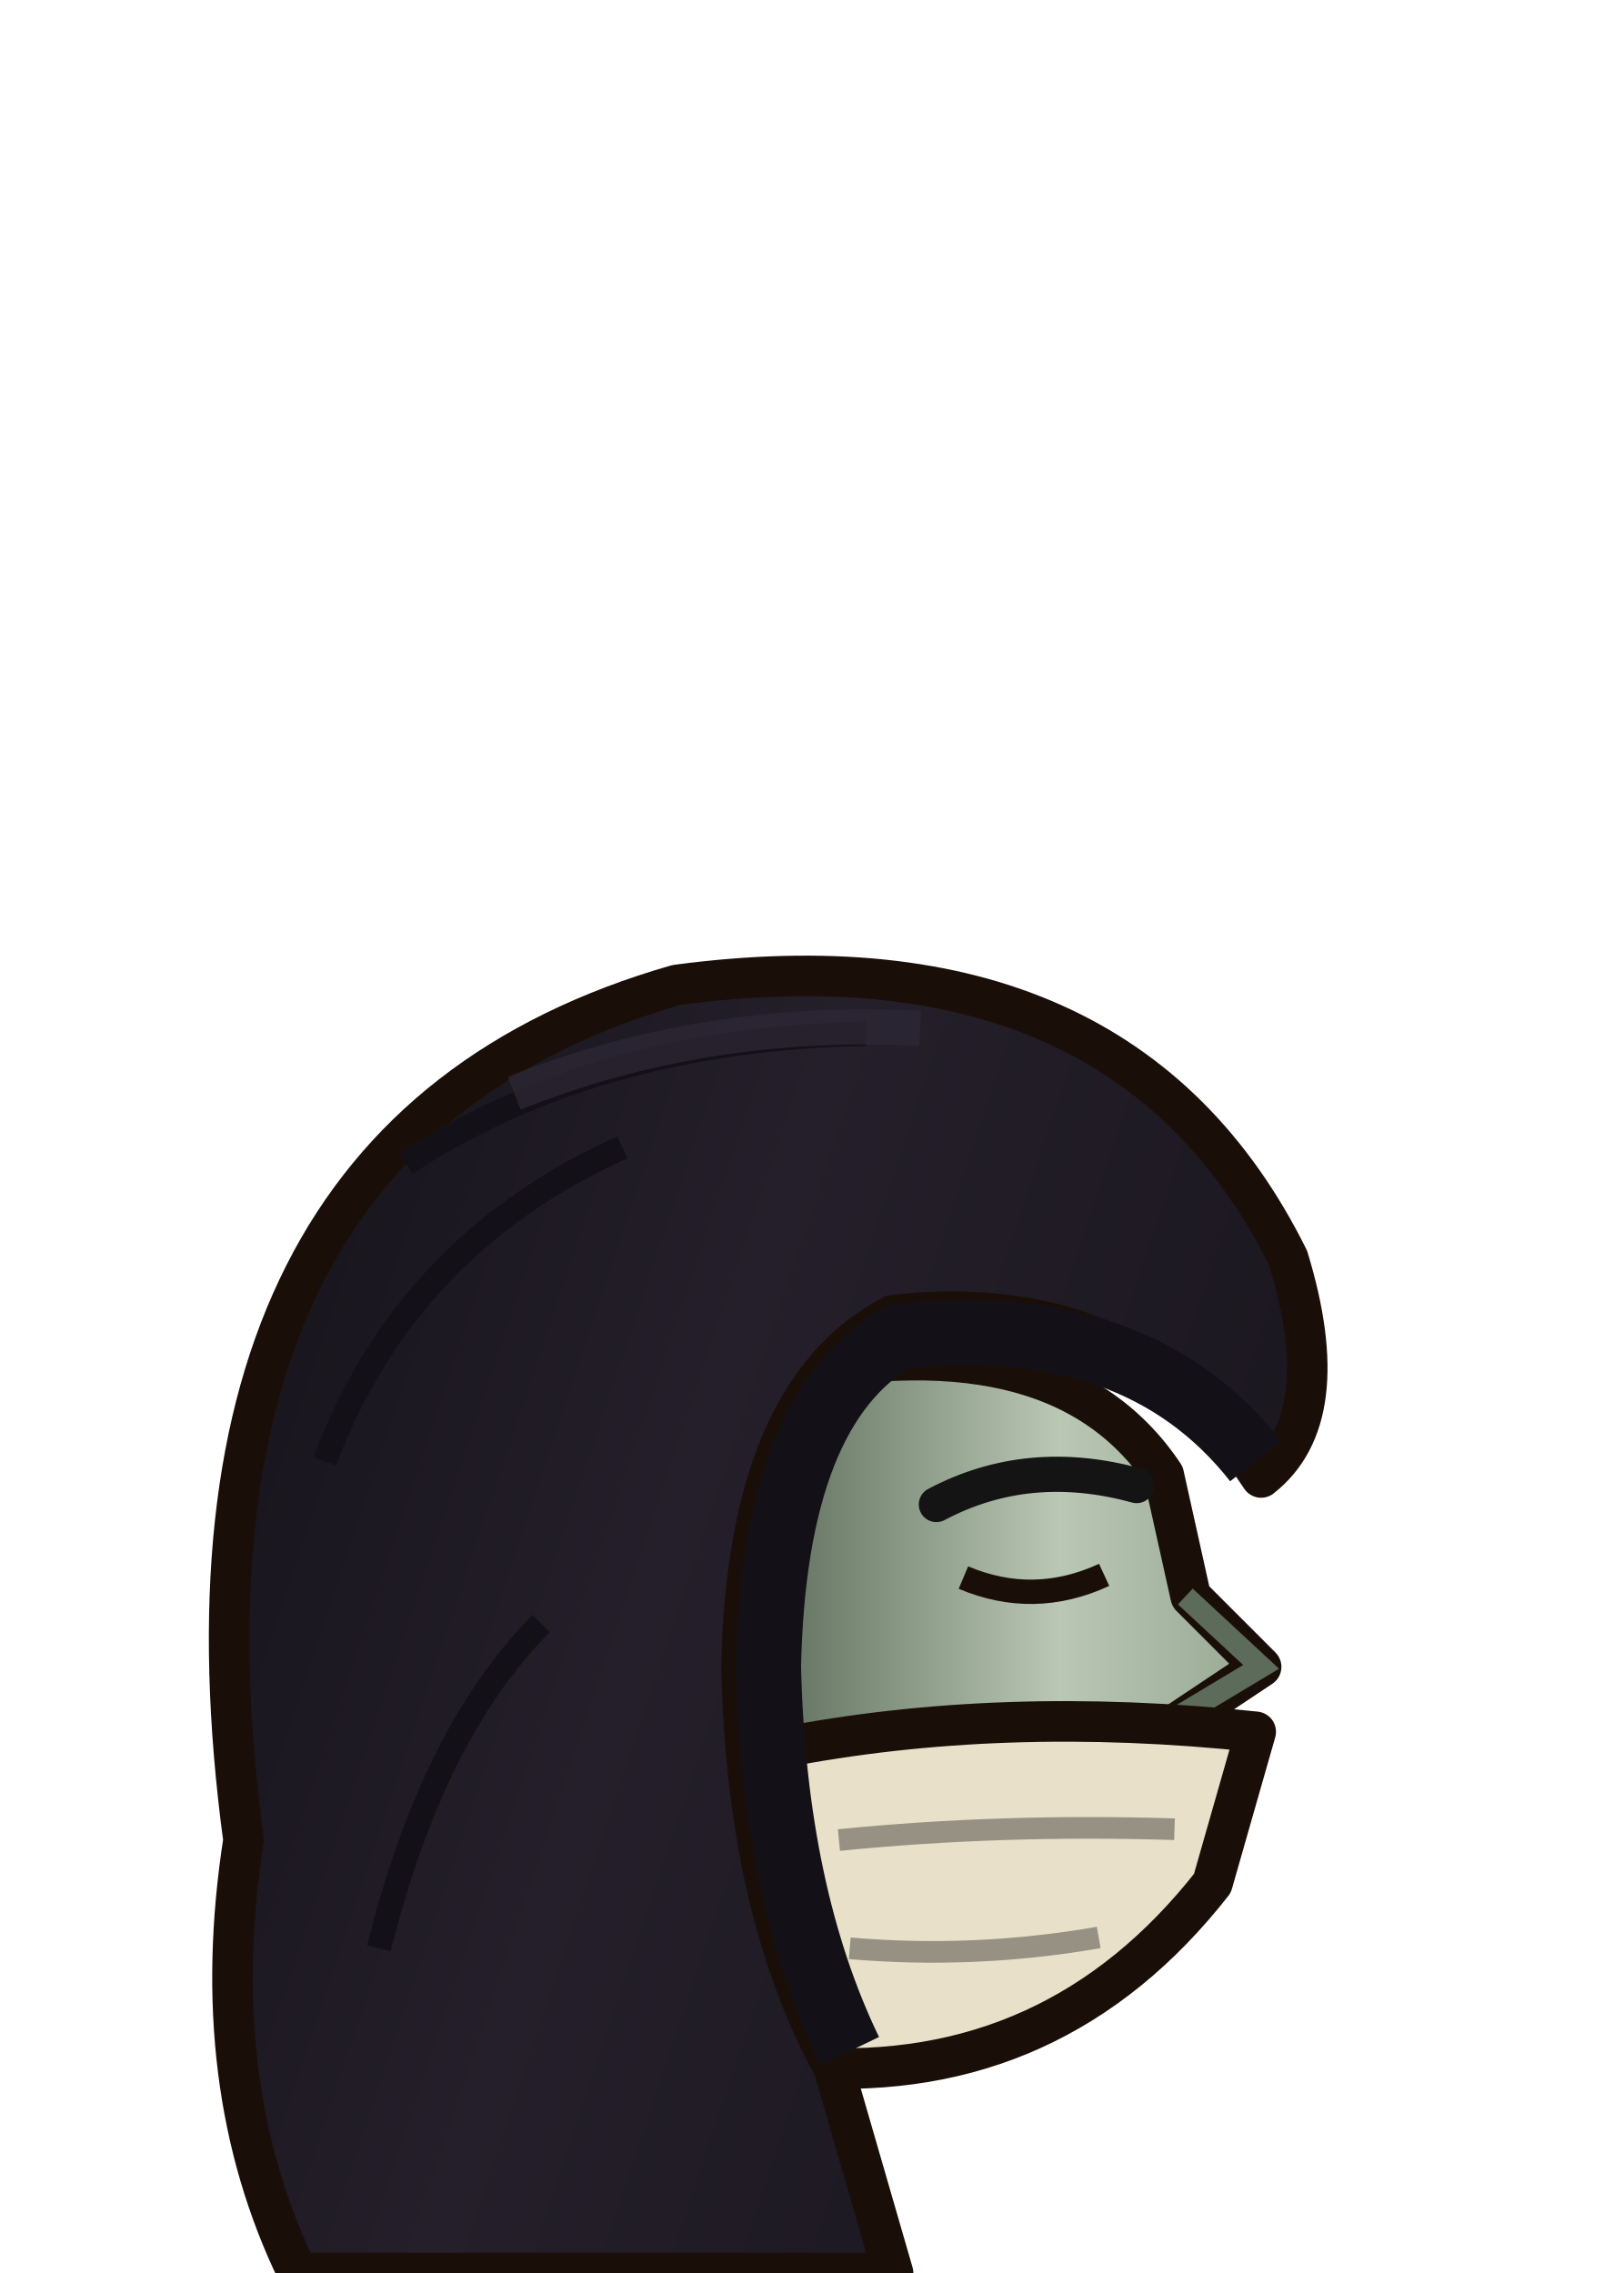
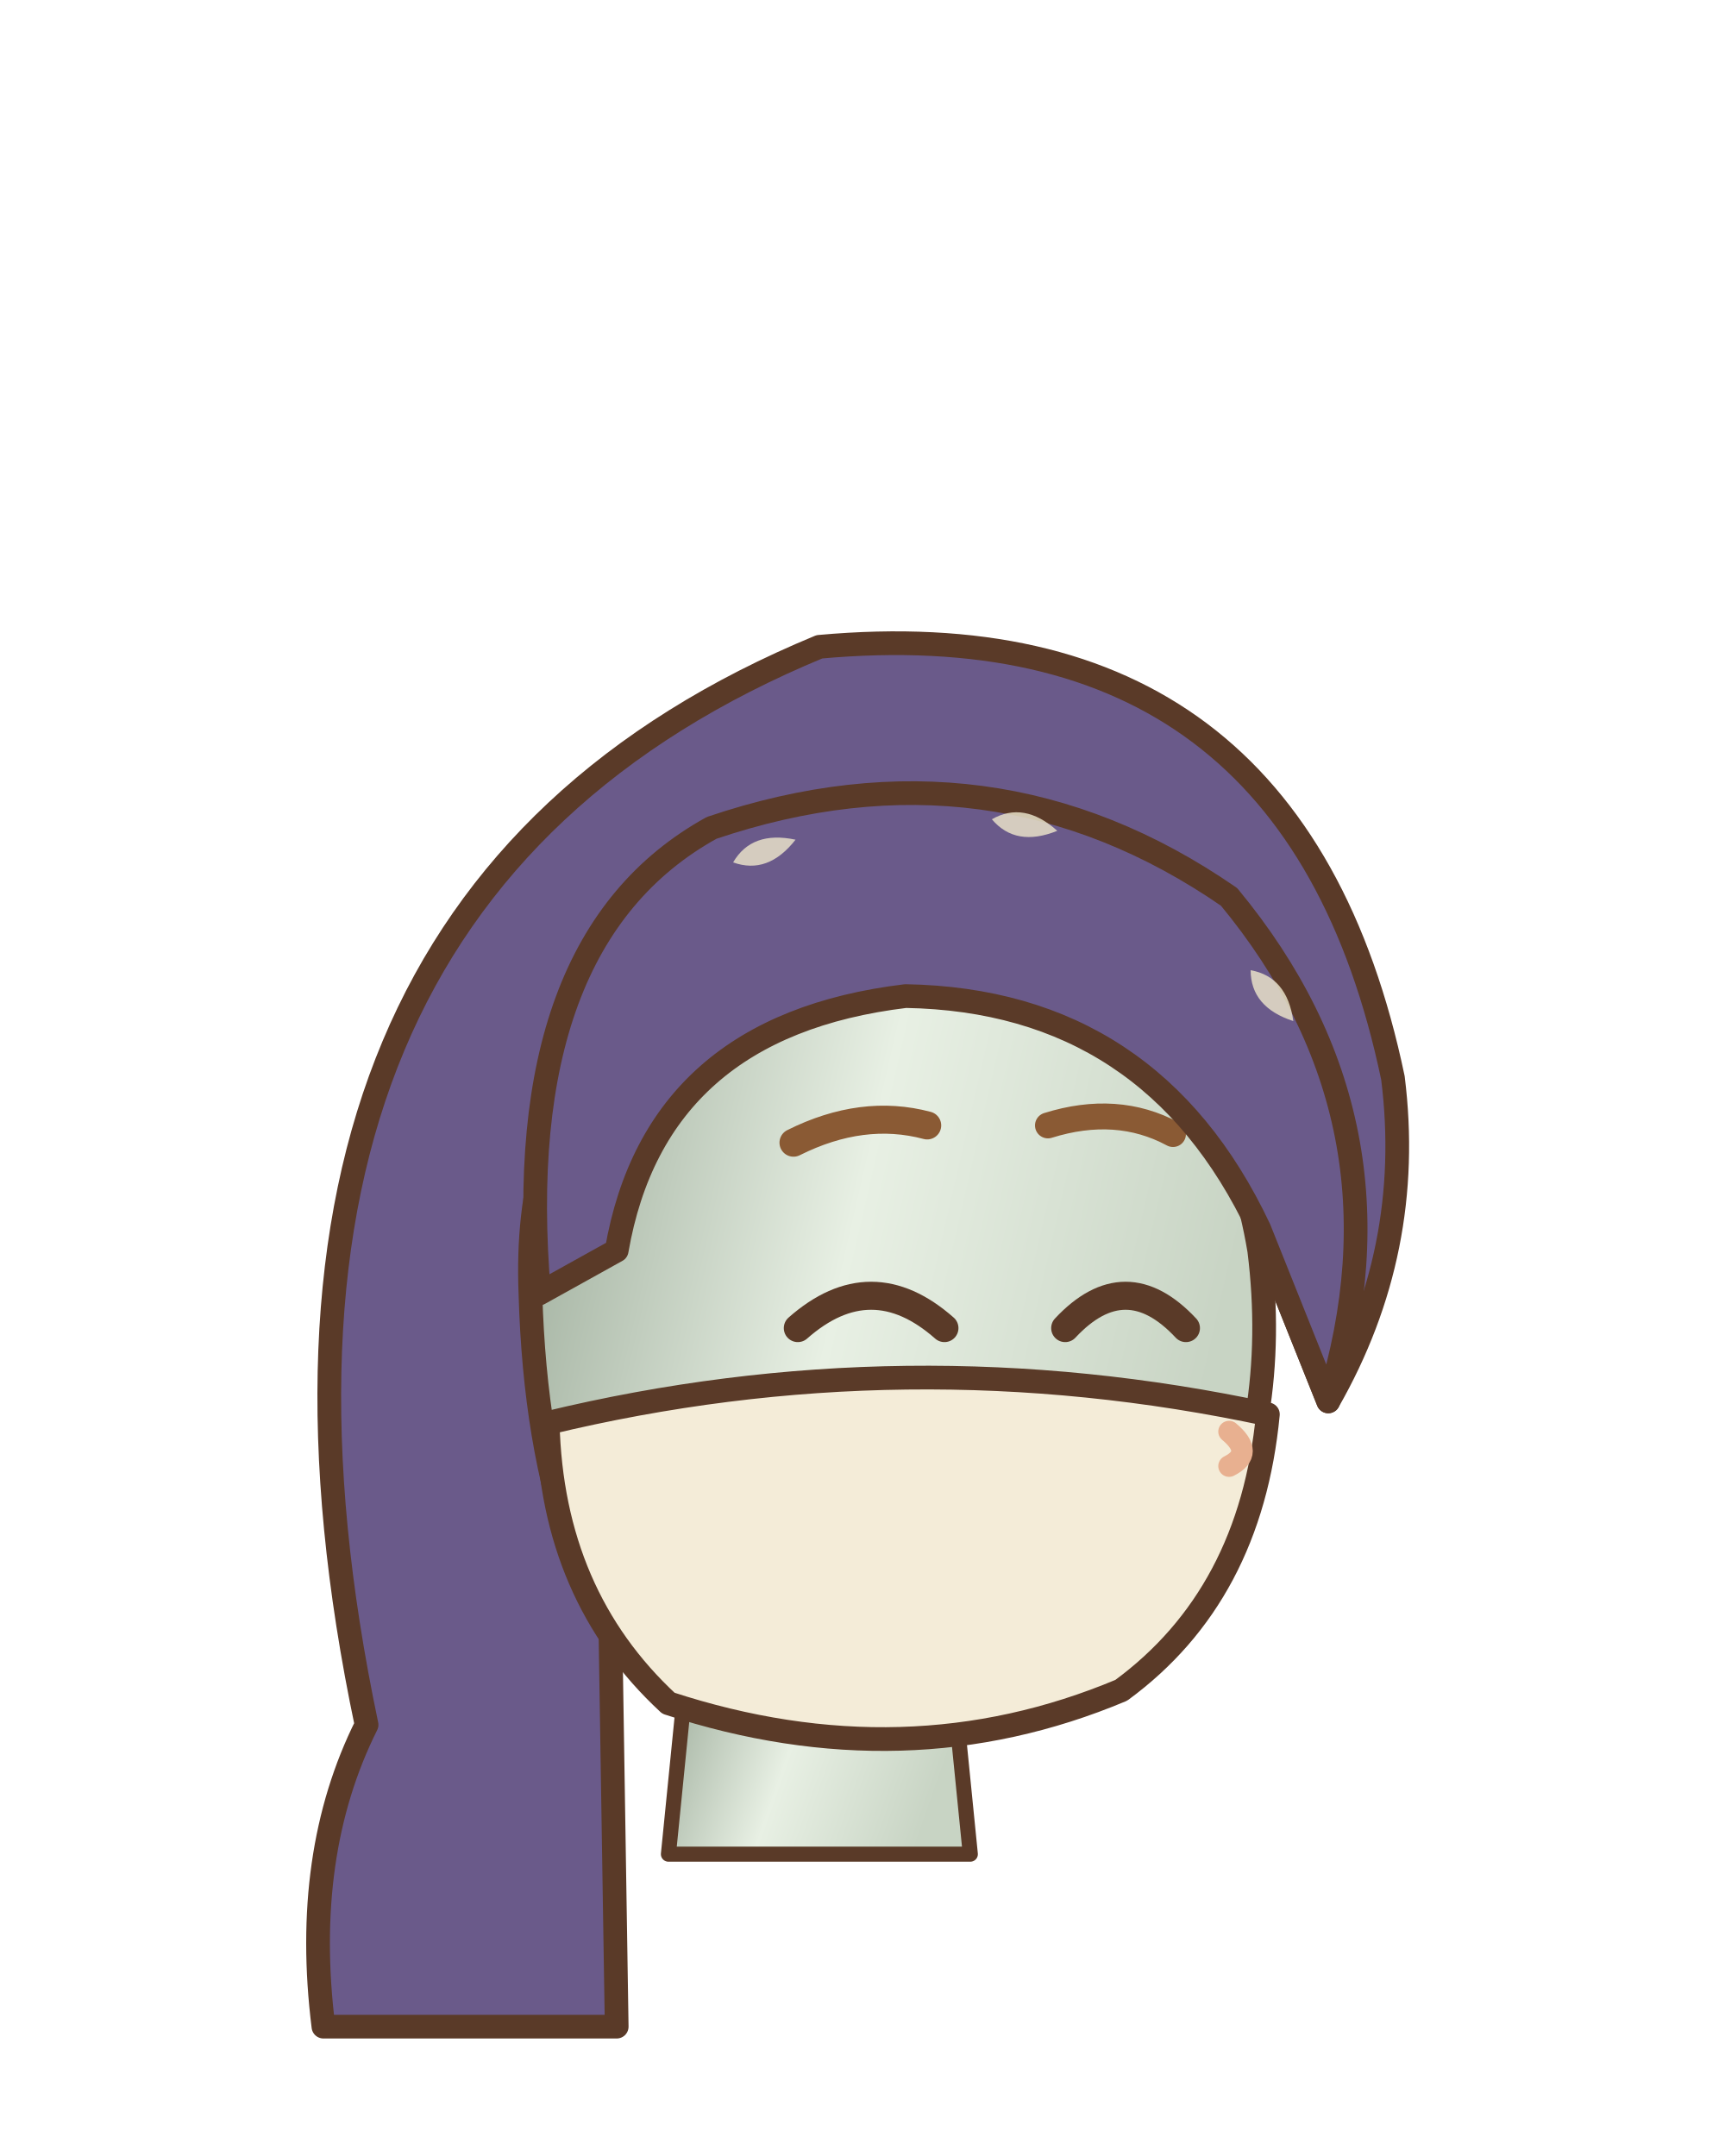
- <svg xmlns="http://www.w3.org/2000/svg" width="60" height="84" viewBox="0 0 60 84">
+ <svg xmlns="http://www.w3.org/2000/svg" width="80" height="100" viewBox="0 0 80 100">
  <defs>
+     <linearGradient id="skin" x1="0" y1="0" x2="1" y2="0.25">
+       <stop offset="0.00" stop-color="#98a896" />
+       <stop offset="0.50" stop-color="#e8f0e4" />
+       <stop offset="1.00" stop-color="#c8d4c4" />
+     </linearGradient>
+     <linearGradient id="gold" x1="0" y1="0" x2="0" y2="1">
+       <stop offset="0.00" stop-color="#f6d77a" />
+       <stop offset="0.50" stop-color="#d9a441" />
+       <stop offset="1.00" stop-color="#a8752a" />
+     </linearGradient>
+     <linearGradient id="leather" x1="0" y1="0" x2="1" y2="0.25">
+       <stop offset="0.00" stop-color="#5e3a20" />
+       <stop offset="0.50" stop-color="#b07a4a" />
+       <stop offset="1.00" stop-color="#8a5a34" />
+     </linearGradient>
    <linearGradient id="steel" x1="0" y1="0" x2="1" y2="0.25">
-       <stop offset="0" stop-color="#6f7885" />
-       <stop offset="0.38" stop-color="#eef2f6" />
-       <stop offset="0.62" stop-color="#b9c2cd" />
-       <stop offset="1" stop-color="#5a626e" />
+       <stop offset="0.00" stop-color="#8e949c" />
+       <stop offset="0.33" stop-color="#f1f2f0" />
+       <stop offset="0.67" stop-color="#c9ccd0" />
+       <stop offset="1.00" stop-color="#8e949c" />
    </linearGradient>
    <linearGradient id="steelv" x1="0" y1="0" x2="0" y2="1">
-       <stop offset="0" stop-color="#eef2f6" />
-       <stop offset="0.5" stop-color="#b9c2cd" />
-       <stop offset="1" stop-color="#5a626e" />
+       <stop offset="0.00" stop-color="#f1f2f0" />
+       <stop offset="0.50" stop-color="#c9ccd0" />
+       <stop offset="1.00" stop-color="#8e949c" />
    </linearGradient>
-     <linearGradient id="gold" x1="0" y1="0" x2="0" y2="1">
-       <stop offset="0" stop-color="#f4ecd6" />
-       <stop offset="0.55" stop-color="#cbbd98" />
-       <stop offset="1" stop-color="#7d7056" />
-     </linearGradient>
-     <linearGradient id="mail" x1="0" y1="0" x2="1" y2="0">
-       <stop offset="0" stop-color="#42484f" />
-       <stop offset="0.5" stop-color="#8a9199" />
-       <stop offset="1" stop-color="#3e444d" />
-     </linearGradient>
-     <linearGradient id="skin" x1="0" y1="0" x2="1" y2="0">
-       <stop offset="0" stop-color="#5d6b5a" />
-       <stop offset="0.6" stop-color="#b9c7b4" />
-       <stop offset="1" stop-color="#98a893" />
-     </linearGradient>
-     <linearGradient id="hood" x1="0" y1="0" x2="1" y2="0.4">
-       <stop offset="0" stop-color="#151219" />
-       <stop offset="0.5" stop-color="#241f2a" />
-       <stop offset="1" stop-color="#1b171f" />
+     <linearGradient id="cream" x1="0" y1="0" x2="1" y2="0.25">
+       <stop offset="0.00" stop-color="#d9c6a0" />
+       <stop offset="0.50" stop-color="#fbf4e4" />
+       <stop offset="1.00" stop-color="#f1e4c8" />
    </linearGradient>
  </defs>
-   <g transform="translate(6,34)">
-     <path d="M22 17 Q33 14.5 37 20.5 L38 25 L40.6 27.6 L37.6 29.6 Q37.8 34.5 34.8 38.2 Q28.5 42.5 22.5 40.5 Z" fill="url(#skin)" stroke="#1a0f08" stroke-width="1.5" stroke-linejoin="round" />
-     <path d="M37.8 25 L40.6 27.6 L37.6 29.4" fill="none" stroke="#5d6b5a" stroke-width="0.8" />
-     <path d="M30.5 36 Q33 36.8 35 35.6" fill="none" stroke="#6b3a2a" stroke-width="0.8" />
-     <path d="M22.8 30.6 Q31 29 40.4 30 L38.8 35.6 Q33 43 23.8 42.4 Q21.4 37 22.8 30.6 Z" fill="#e8e0c8" stroke="#1a0f08" stroke-width="1.5" stroke-linejoin="round" />
-     <path d="M25 34 Q31 33.4 37.4 33.6 M25.4 38 Q30 38.4 34.6 37.6" fill="none" stroke="#969182" stroke-width="0.8" />
-     <path d="M29.6 24.3 Q32.2 25.4 34.8 24.2" fill="none" stroke="#1a0f08" stroke-width="0.9" />
-     <path d="M28.6 21.6 Q32 19.8 36 20.9" fill="none" stroke="#141414" stroke-width="1.3" stroke-linecap="round" />
-     <path d="M3 34 Q-0.5 8 19 2.4 Q35.5 0.2 41.6 12.5 Q43.4 18.4 40.6 20.6 Q36 13.6 27 14.6 Q21.6 17.4 21.4 27.6 Q21.6 36.6 24.8 42.4 L27 50 L5 50 Q1.6 43 3 34 Z" fill="url(#hood)" stroke="#1a0f08" stroke-width="1.5" stroke-linejoin="round" />
-     <path d="M40.4 20 Q36 14.4 27.2 15.4 Q22.6 18 22.4 27.6 Q22.6 36 25.4 41.8" fill="none" stroke="#131117" stroke-width="2.4" />
-     <path d="M9 9 Q16 4.4 26 4.2 M6 20 Q9 12 17 8.4 M8 38 Q10 30 14 26" fill="none" stroke="#131117" stroke-width="0.9" />
-     <path d="M13 6.4 Q20 3.6 28 4" fill="none" stroke="#2e2836" stroke-width="1.3" opacity="0.7" />
+   <g transform="translate(16,36)">
+     <path d="M1 44 Q-7 6 22 -6 Q44 -8 48.6 14 Q49.6 22 45.6 29 L42 20 Q36 10 26 10 Q16 10 12 20 L12.6 58 L-1 58 Q-2 50 1 44 Z" fill="#6a5a8a" stroke="#5a3a28" stroke-width="1.1" stroke-linejoin="round" stroke-linecap="round" />
+     <path d="M16 40 L28 40 L29 50 L15 50 Z" fill="url(#skin)" stroke="#5a3a28" stroke-width="0.7" stroke-linejoin="round" stroke-linecap="round" />
+     <path d="M8.6 24 Q8 9 24 7.6 Q40 7.6 42.4 22 Q43.4 30 40 36.6 Q35 44 26 44.4 Q15 44.6 10.6 36 Q8.8 31 8.6 24 Z" fill="url(#skin)" stroke="#5a3a28" stroke-width="1.1" stroke-linejoin="round" stroke-linecap="round" />
+     <path d="M9.4 30 Q26 26 42.8 29.6 Q42 38 36 42.4 Q26 46.6 15 43 Q9.6 38 9.4 30 Z" fill="#f4ecd8" stroke="#5a3a28" stroke-width="1.1" stroke-linejoin="round" stroke-linecap="round" />
+     <path d="M21.0 25.6 Q24.4 22.6 27.8 25.6" fill="none" stroke="#5a3a28" stroke-width="1.3" stroke-linecap="round" />
+     <path d="M33.4 25.6 Q36.2 22.6 39.0 25.6" fill="none" stroke="#5a3a28" stroke-width="1.3" stroke-linecap="round" />
+     <path d="M20.8 17 Q24 15.4 27 16.2" fill="none" stroke="#8a5a34" stroke-width="1.3" stroke-linecap="round" />
+     <path d="M32.6 16.2 Q35.8 15.2 38.4 16.6" fill="none" stroke="#8a5a34" stroke-width="1.2" stroke-linecap="round" />
+     <path d="M41 30.4 Q42.2 31.4 41 32" fill="none" stroke="#e8b090" stroke-width="1" stroke-linecap="round" />
+     <path d="M45.6 29 Q49.6 16 41 5.6 Q30 -2 17 2.4 Q7.6 7.6 9 24 L12.6 22 Q14.4 11.6 26 10.2 Q37.4 10.4 42.4 21 Z" fill="#6a5a8a" stroke="#5a3a28" stroke-width="1.1" stroke-linejoin="round" stroke-linecap="round" />
+     <path d="M0 0 Q1.32 -1.1 3.08 0 Q1.32 1.1 0 0 Z" transform="translate(18,4) rotate(-20)" fill="#e8e0c8" opacity="0.85" />
+     <path d="M0 0 Q1.32 -1.1 3.08 0 Q1.32 1.1 0 0 Z" transform="translate(30,2) rotate(10)" fill="#e8e0c8" opacity="0.85" />
+     <path d="M0 0 Q1.32 -1.1 3.08 0 Q1.32 1.1 0 0 Z" transform="translate(42,9) rotate(50)" fill="#e8e0c8" opacity="0.85" />
  </g>
</svg>
